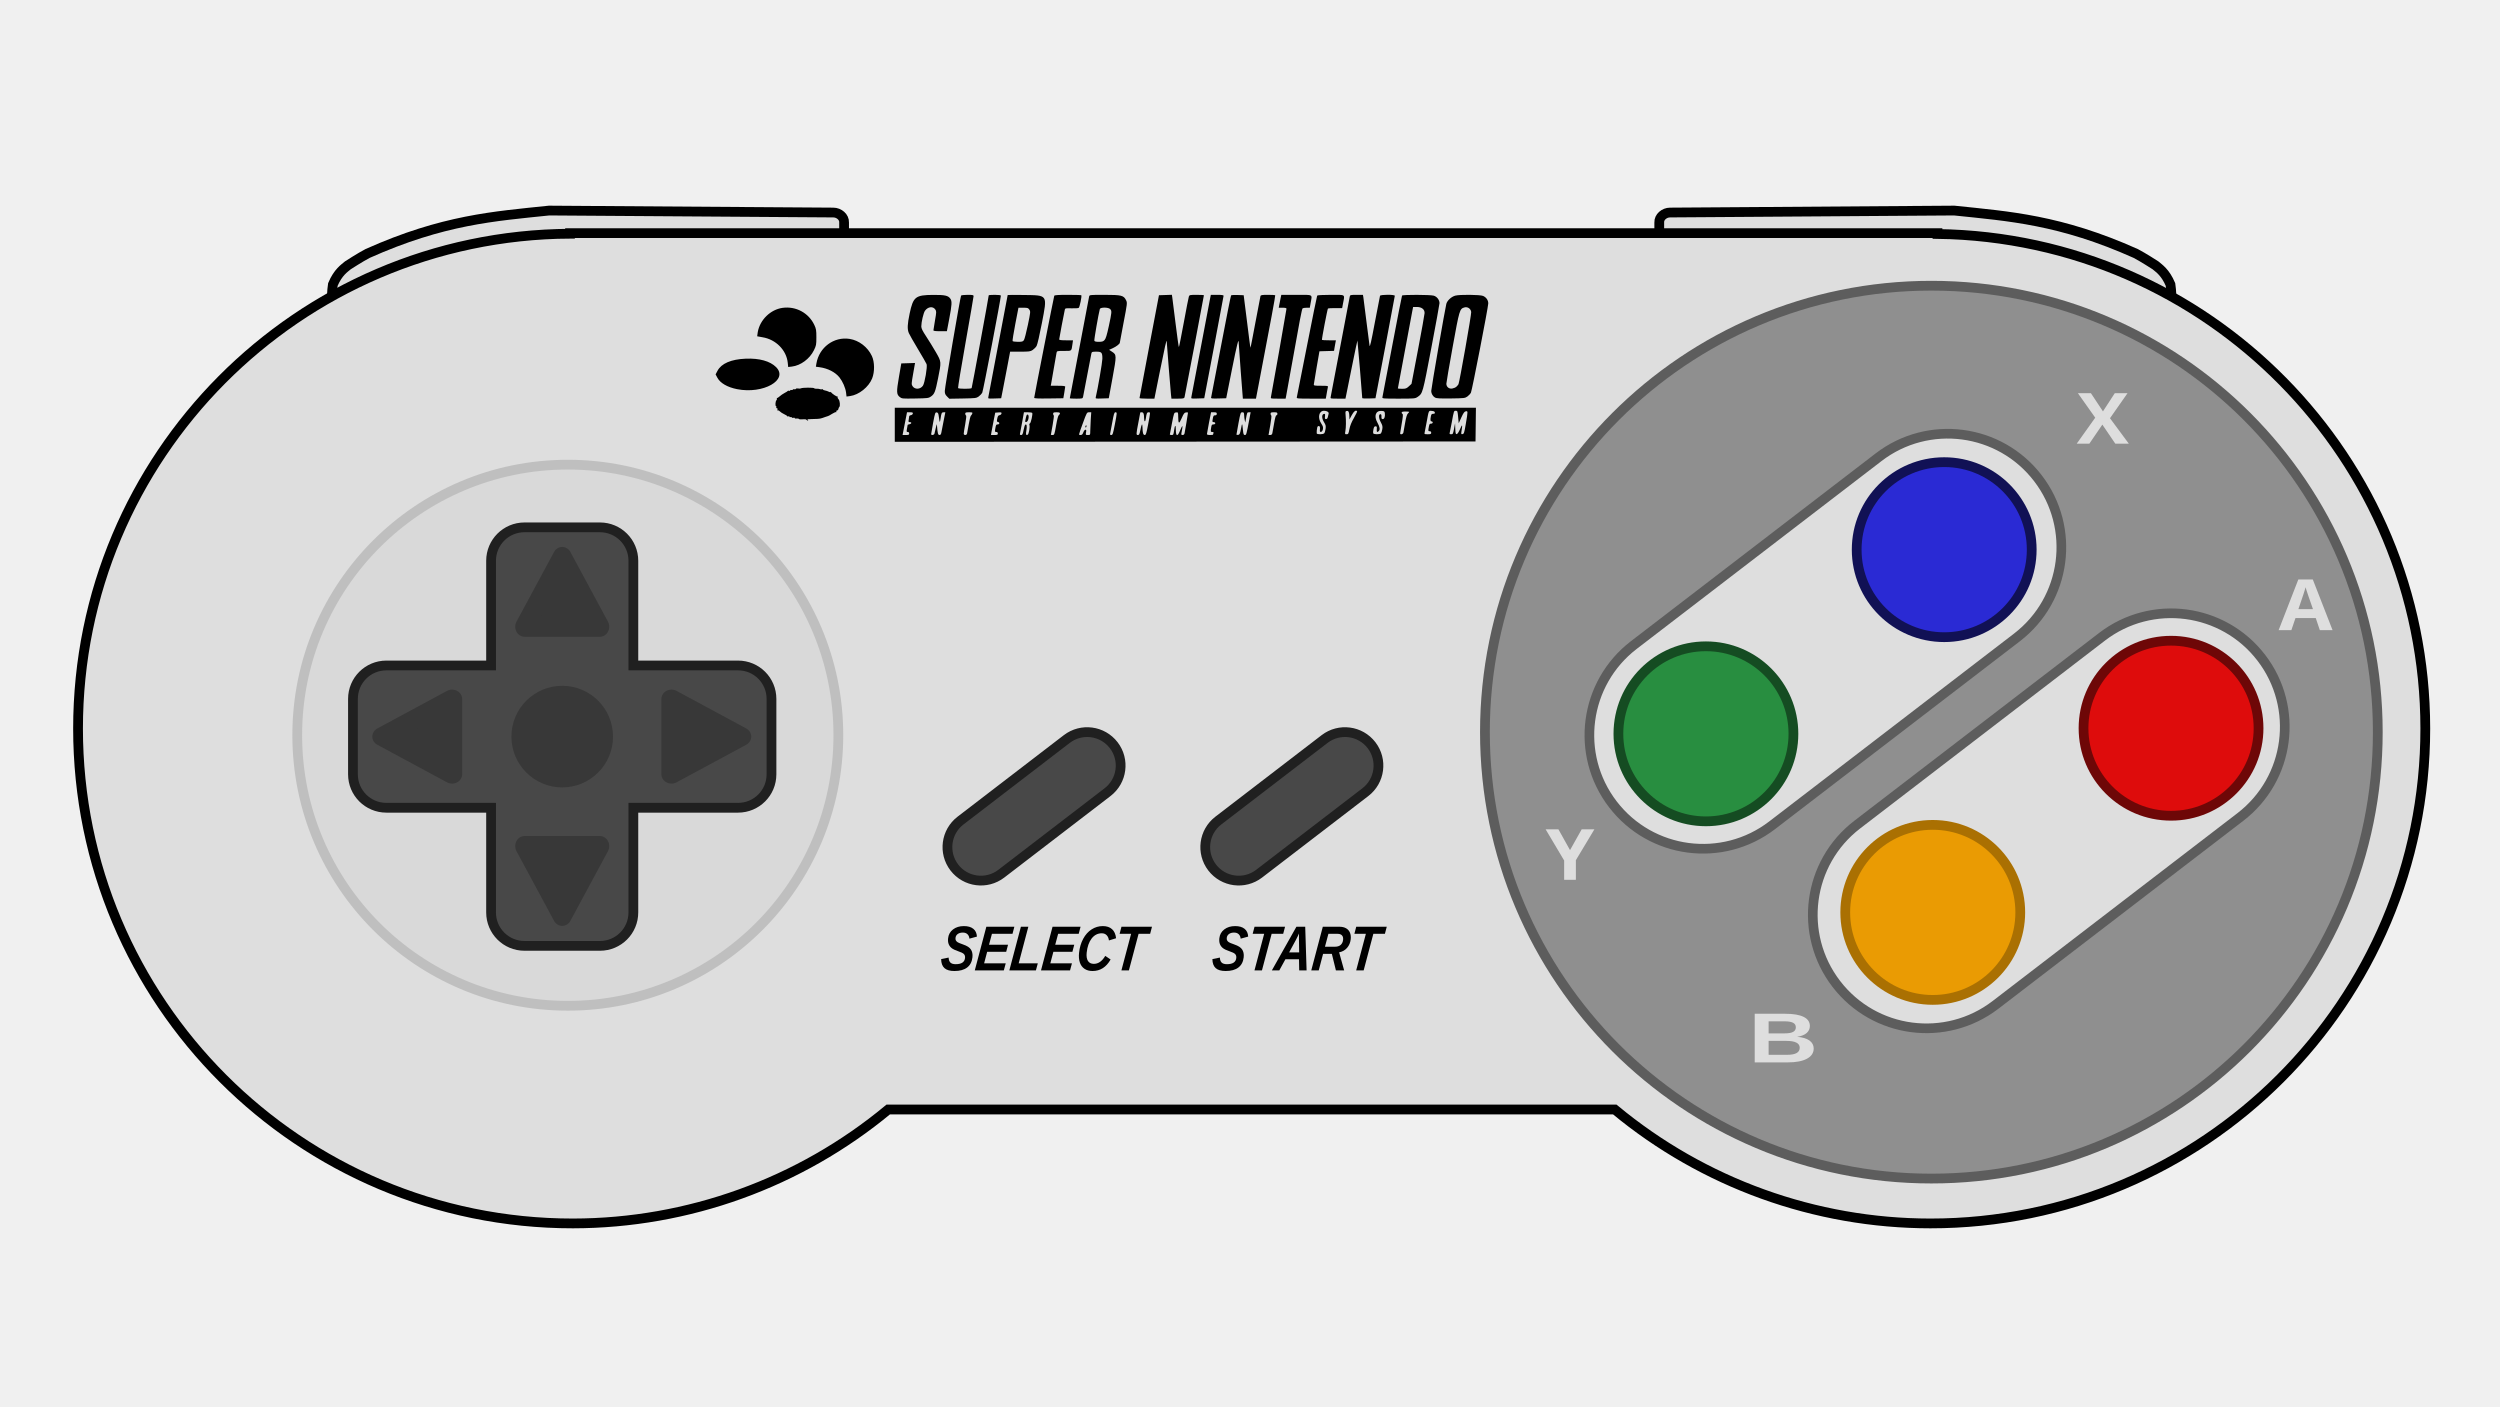
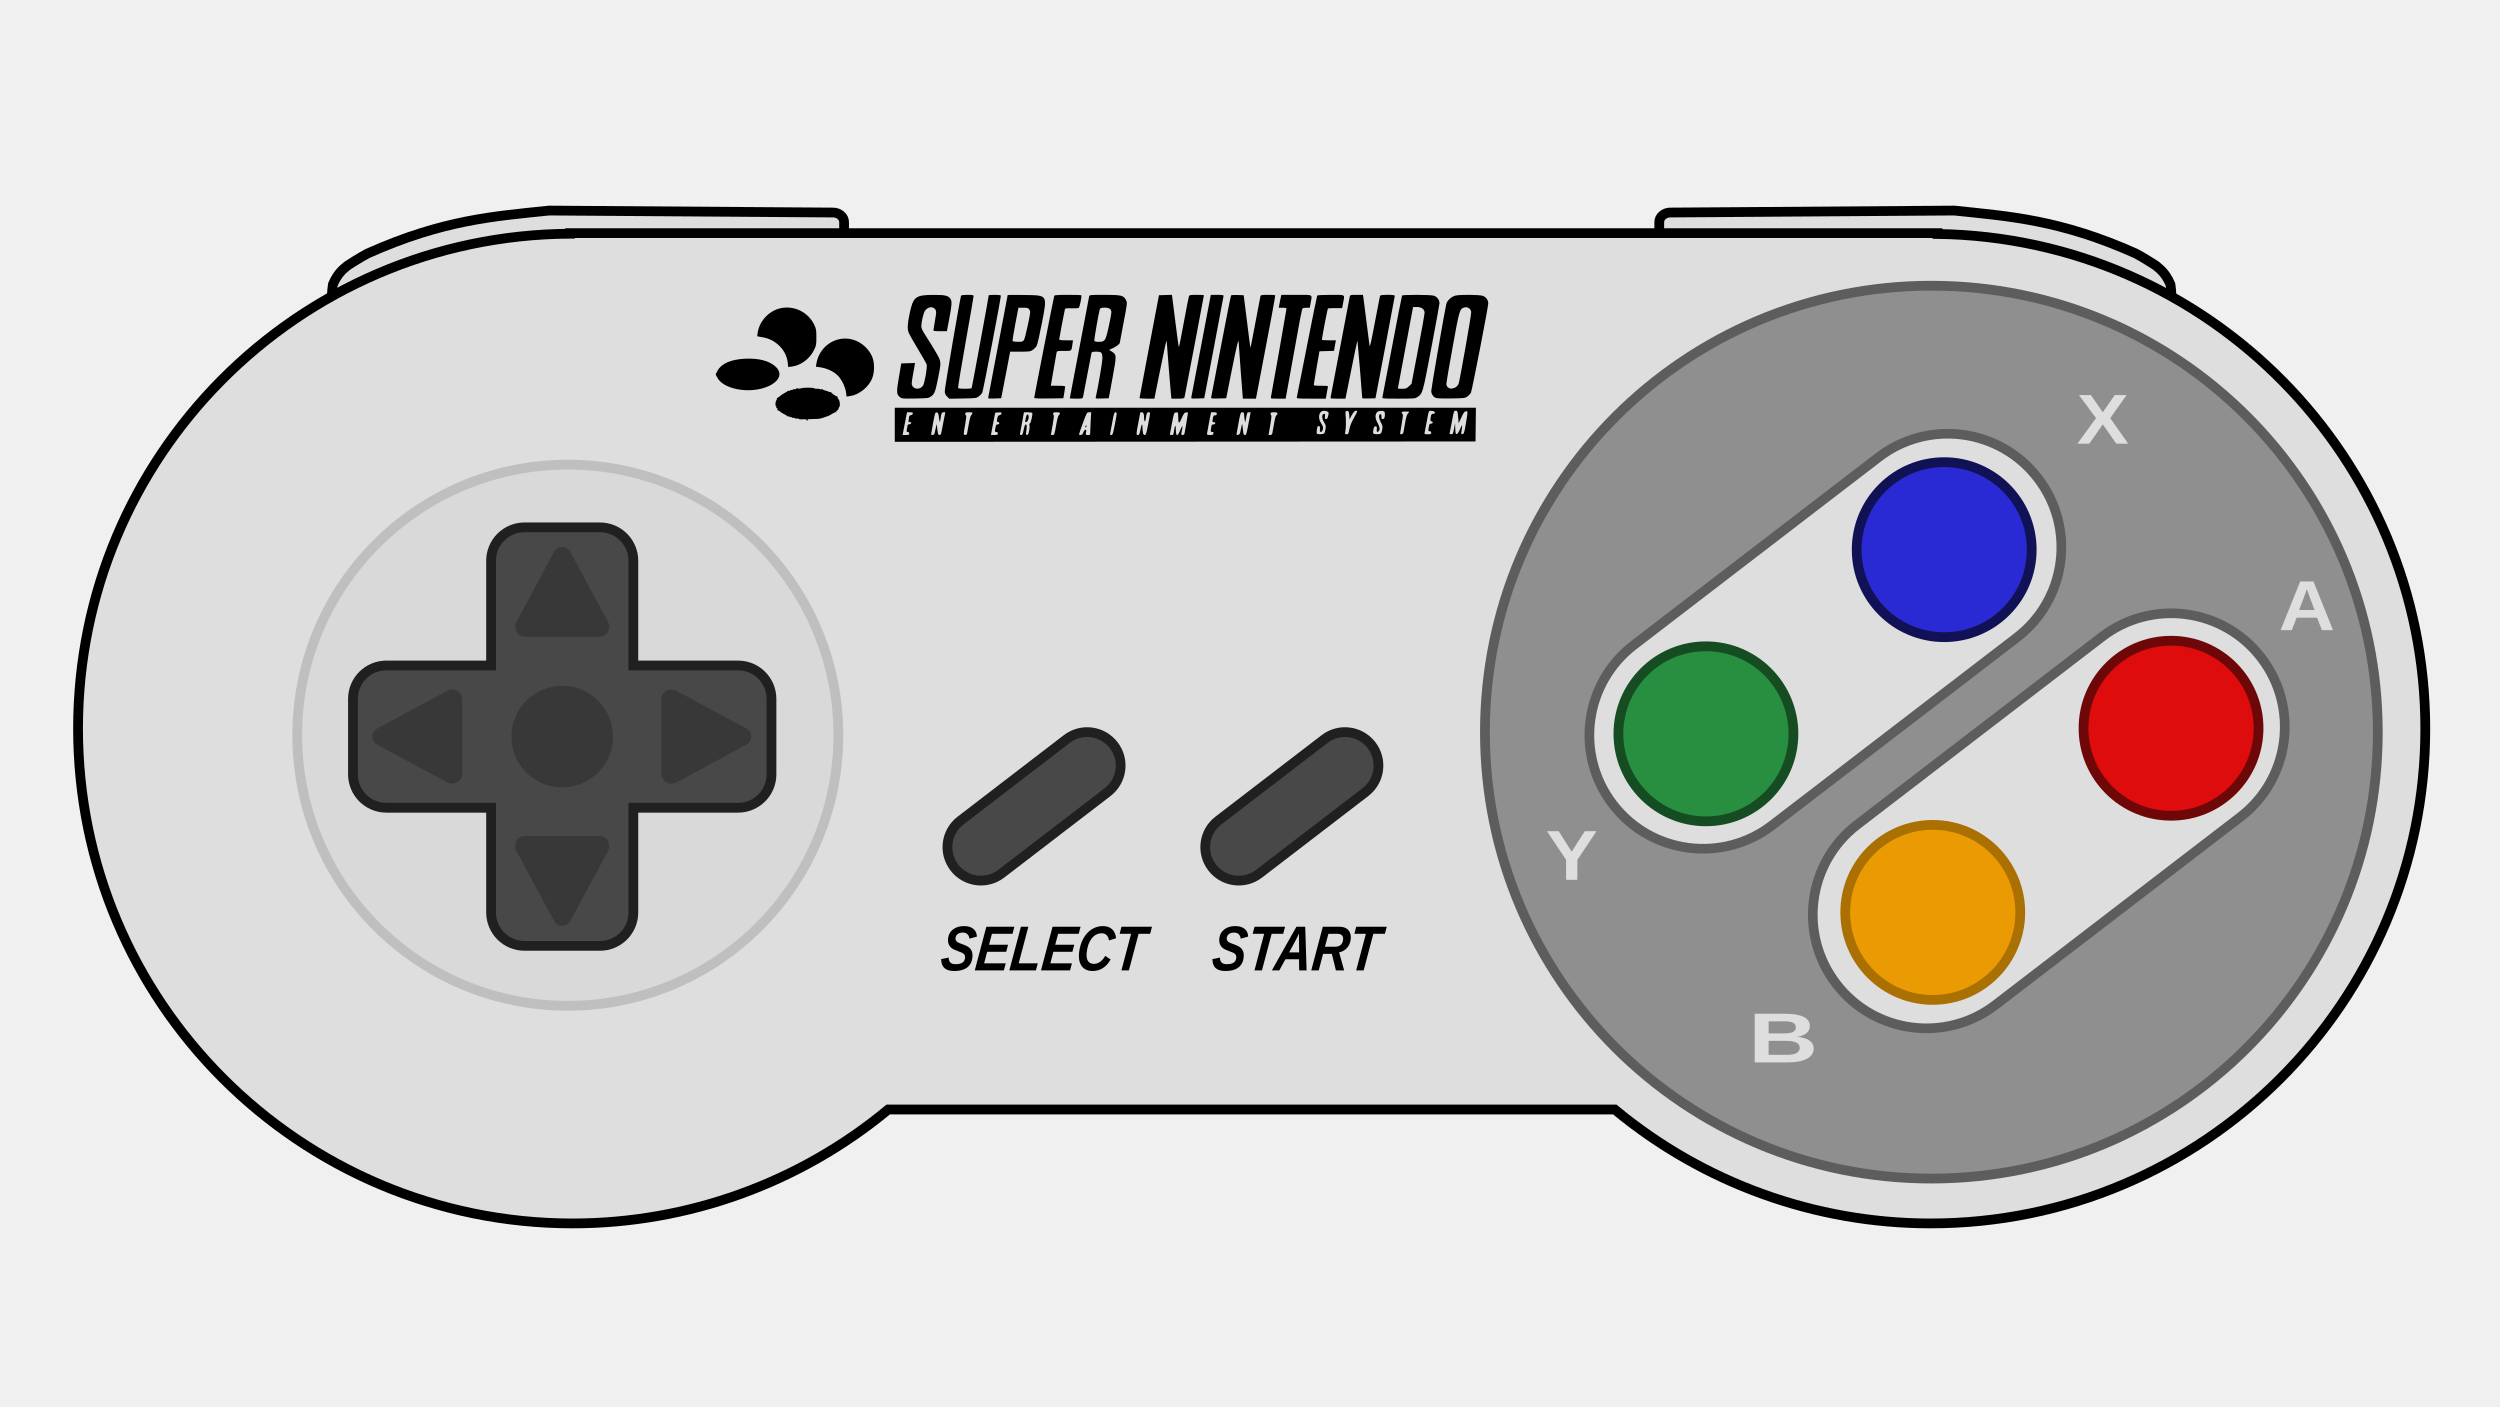
<svg xmlns="http://www.w3.org/2000/svg" xmlns:ns1="http://www.munia.io/namespaces/munia" width="1280" height="720" viewBox="0 0 1280 720" id="svg4136" version="1.1">
  <defs id="defs4138">
    <mask maskUnits="userSpaceOnUse" id="mask5506">
      <rect style="fill:#ffffff;fill-opacity:1;stroke:#ffffff;stroke-width:10;stroke-linecap:butt;stroke-linejoin:miter;stroke-miterlimit:4;stroke-dasharray:none;stroke-opacity:1" id="rect5508" width="71.216" height="67.987" x="326.804" y="343.147" />
    </mask>
  </defs>
  <ns1:info ns1:skin-name="SNES" ns1:device-name="NinHID SNES" />
  <g id="layer1" style="display:inline">
    <path id="L" ns1:button-id="6" ns1:button-state="released" style="fill:#dedede;fill-opacity:1;fill-rule:evenodd;stroke:#000000;stroke-width:5;stroke-linecap:butt;stroke-linejoin:miter;stroke-miterlimit:4;stroke-dasharray:none;stroke-opacity:1" d="m 432.174,134.071 0,-20.203 c 0.134,-2.679 -2.525,-5.051 -5.556,-5.051 -3.03,0 -145.462,-1.01 -145.462,-1.01 -28.125,2.946 -54.268,4.674 -92.934,21.971 -3.662,1.894 -10.102,6.061 -10.102,6.061 -1.768,1.515 -5.051,3.536 -7.702,9.849 -0.884,5.303 -0.884,23.739 -0.884,23.739 z" />
    <path id="L Pressed" ns1:button-id="6" ns1:button-state="pressed" ns1:z-index="-1" d="m 432.174,134.071 0,-20.203 c 0.134,-2.679 -2.525,-5.051 -5.556,-5.051 -3.03,0 -145.462,-1.01 -145.462,-1.01 -28.125,2.946 -54.268,4.674 -92.934,21.971 -3.662,1.894 -10.102,6.061 -10.102,6.061 -1.768,1.515 -5.051,3.536 -7.702,9.849 -0.884,5.303 -0.884,23.739 -0.884,23.739 z" style="display:none;fill:#f60202;fill-opacity:1;fill-rule:evenodd;stroke:#f60202;stroke-width:5;stroke-linecap:butt;stroke-linejoin:miter;stroke-miterlimit:4;stroke-dasharray:none;stroke-opacity:1" />
    <path id="R" ns1:button-id="7" ns1:button-state="released" style="fill:#dedede;fill-opacity:1;fill-rule:evenodd;stroke:#000000;stroke-width:5;stroke-linecap:butt;stroke-linejoin:miter;stroke-miterlimit:4;stroke-dasharray:none;stroke-opacity:1" d="m 849.538,134.071 0,-20.203 c -0.134,-2.679 2.525,-5.051 5.556,-5.051 3.03,0 145.462,-1.01 145.462,-1.01 28.125,2.946 54.268,4.674 92.934,21.971 3.662,1.894 10.102,6.061 10.102,6.061 1.768,1.515 5.051,3.536 7.702,9.849 0.884,5.303 0.884,23.739 0.884,23.739 z" />
    <path id="R Pressed" ns1:button-id="7" ns1:button-state="pressed" ns1:z-index="-1" d="m 849.538,134.071 0,-20.203 c -0.134,-2.679 2.525,-5.051 5.556,-5.051 3.03,0 145.462,-1.01 145.462,-1.01 28.125,2.946 54.268,4.674 92.934,21.971 3.662,1.894 10.102,6.061 10.102,6.061 1.768,1.515 5.051,3.536 7.702,9.849 0.884,5.303 0.884,23.739 0.884,23.739 z" style="display:none;fill:#f60202;fill-opacity:1;fill-rule:evenodd;stroke:#f60202;stroke-width:5;stroke-linecap:butt;stroke-linejoin:miter;stroke-miterlimit:4;stroke-dasharray:none;stroke-opacity:1" />
    <path style="fill:#dedede;fill-opacity:1;stroke:#000000;stroke-width:5;stroke-linecap:round;stroke-miterlimit:4;stroke-dasharray:none;stroke-opacity:1" d="m 291.868,119.369 0,0.285 A 253.398,253.398 0 0 0 39.958,373 253.398,253.398 0 0 0 293.356,626.398 253.398,253.398 0 0 0 454.78,568.059 l 371.977,0 A 253.398,253.398 0 0 0 988.356,626.398 253.398,253.398 0 0 0 1241.755,373 253.398,253.398 0 0 0 991.987,119.783 l 0,-0.414 -700.119,0 z" id="Controller" />
    <circle style="fill:#d9d9d9;fill-opacity:1;stroke:#bfbfbf;stroke-width:5;stroke-linecap:round;stroke-miterlimit:4;stroke-dasharray:none;stroke-opacity:1" id="D-Pad Indent" cx="290.714" cy="376.429" r="138.527" />
    <path style="fill:#000000" d="m 458.129,217.49 0,-8.729 148.772,0 148.772,0 -0.104,8.631 -0.104,8.631 -148.668,0.097 -148.668,0.097 0,-8.729 z m 7.37,4.461 c 0,-0.499 -0.259,-0.776 -0.724,-0.776 -0.643,0 -0.688,-0.184 -0.405,-1.649 0.175,-0.907 0.327,-1.767 0.336,-1.913 0.009,-0.145 0.396,-0.32 0.859,-0.388 1.144,-0.168 1.403,-1.094 0.305,-1.094 -0.753,0 -0.827,-0.147 -0.614,-1.212 0.133,-0.667 0.242,-1.44 0.242,-1.719 0,-0.279 0.391,-0.562 0.869,-0.63 0.478,-0.068 0.927,-0.429 0.998,-0.803 0.106,-0.555 -0.154,-0.679 -1.423,-0.679 l -1.553,0 -0.397,2.037 c -0.218,1.12 -0.731,3.739 -1.139,5.819 l -0.742,3.782 1.693,0 c 1.435,0 1.693,-0.118 1.693,-0.776 z m 12.942,0.097 c 0.106,-0.373 0.419,-1.726 0.695,-3.006 0.449,-2.085 0.513,-2.186 0.61,-0.97 0.306,3.831 0.532,4.655 1.276,4.655 0.544,0 0.801,-0.377 0.992,-1.455 0.142,-0.8 0.65,-3.418 1.129,-5.819 l 0.872,-4.364 -0.892,0 c -0.972,0 -1.147,0.364 -1.551,3.218 -0.145,1.023 -0.332,1.791 -0.417,1.707 -0.085,-0.085 -0.282,-1.184 -0.439,-2.442 -0.24,-1.93 -0.414,-2.307 -1.11,-2.406 -0.768,-0.11 -0.896,0.256 -1.842,5.251 -0.559,2.953 -1.017,5.58 -1.017,5.84 0,0.734 1.476,0.553 1.693,-0.208 z m 16.681,0 c 0.107,-0.373 0.495,-2.512 0.862,-4.752 0.368,-2.24 0.87,-4.248 1.117,-4.461 0.247,-0.213 0.563,-0.693 0.703,-1.067 0.221,-0.59 0.002,-0.679 -1.673,-0.679 -1.641,0 -1.927,0.111 -1.927,0.744 0,0.409 0.176,0.802 0.392,0.874 0.249,0.083 0.107,1.678 -0.388,4.374 -0.429,2.334 -0.78,4.559 -0.78,4.945 0,0.916 1.433,0.935 1.693,0.022 z m 15.763,-0.097 c 0,-0.523 -0.259,-0.776 -0.793,-0.776 -0.701,0 -0.765,-0.169 -0.552,-1.455 0.368,-2.216 0.483,-2.424 1.333,-2.424 0.972,0 1.052,-1.063 0.092,-1.234 -0.602,-0.107 -0.652,-0.343 -0.37,-1.748 0.251,-1.251 0.521,-1.652 1.176,-1.746 0.468,-0.067 0.911,-0.438 0.985,-0.824 0.115,-0.604 -0.1,-0.686 -1.533,-0.582 l -1.667,0.121 -0.852,4.267 c -0.469,2.347 -0.958,4.922 -1.086,5.722 l -0.234,1.455 1.75,0 c 1.492,0 1.75,-0.115 1.75,-0.776 z M 524.076,220.2 c 0.262,-1.389 0.651,-2.634 0.863,-2.765 0.721,-0.446 0.952,0.668 0.583,2.811 -0.391,2.269 -0.272,2.708 0.639,2.358 0.602,-0.231 1.277,-4.073 0.892,-5.076 -0.117,-0.306 0.003,-0.639 0.268,-0.741 0.511,-0.196 1.525,-4.809 1.18,-5.368 -0.112,-0.182 -1.115,-0.33 -2.227,-0.33 l -2.023,0 -0.92,5.123 c -0.506,2.818 -1.002,5.436 -1.102,5.819 -0.13,0.498 0.039,0.695 0.595,0.695 0.649,0 0.856,-0.416 1.254,-2.526 z m 0.959,-5.293 c 0.434,-2.153 0.627,-2.654 1.018,-2.654 1.135,0 0.583,3.592 -0.586,3.817 -0.593,0.114 -0.655,-0.053 -0.431,-1.163 z m 15.691,2.873 c 0.547,-3.131 1.066,-5.06 1.416,-5.256 0.304,-0.171 0.552,-0.563 0.552,-0.873 0,-0.408 -0.479,-0.563 -1.746,-0.563 -1.487,0 -1.746,0.115 -1.746,0.776 0,0.427 0.145,0.776 0.323,0.776 0.177,0 -0.082,2.226 -0.576,4.946 -0.494,2.72 -0.901,4.99 -0.904,5.043 -0.003,0.053 0.405,0.097 0.906,0.097 0.864,0 0.956,-0.259 1.775,-4.946 z m 13.941,3.588 c 0.27,-0.747 0.749,-1.358 1.065,-1.358 0.446,0 0.518,0.303 0.32,1.358 -0.247,1.315 -0.217,1.358 0.952,1.358 1.197,0 1.207,-0.017 1.209,-2.037 8.5e-4,-1.12 0.115,-3.739 0.252,-5.819 l 0.25,-3.782 -1.125,8e-5 c -1.093,1e-4 -1.181,0.153 -3.065,5.325 -2.446,6.716 -2.365,6.312 -1.27,6.312 0.7,0 1.038,-0.326 1.411,-1.358 z m 1.076,-3.103 c 0.123,-0.32 0.292,-0.582 0.376,-0.582 0.084,0 0.152,0.262 0.152,0.582 0,0.32 -0.169,0.582 -0.376,0.582 -0.207,0 -0.275,-0.262 -0.152,-0.582 z m 15.029,-0.793 c 1.205,-6.235 1.212,-6.383 0.327,-6.383 -0.578,0 -0.836,0.82 -1.609,5.123 -0.506,2.818 -1.002,5.436 -1.102,5.819 -0.13,0.497 0.039,0.695 0.594,0.695 0.687,0 0.891,-0.598 1.791,-5.254 z m 13.031,3.024 c 0.688,-3.539 1.115,-4.151 1.152,-1.649 0.042,2.843 0.358,3.879 1.181,3.879 0.568,0 0.851,-0.894 1.7,-5.387 1.216,-6.427 1.208,-6.251 0.285,-6.251 -0.866,0 -1.088,0.483 -1.439,3.131 -0.294,2.217 -0.914,1.895 -0.924,-0.481 -0.007,-1.928 -0.338,-2.65 -1.211,-2.65 -0.404,0 -0.734,0.051 -0.734,0.113 0,0.062 -0.435,2.375 -0.968,5.14 -1.173,6.093 -1.183,6.384 -0.224,6.384 0.602,0 0.833,-0.436 1.182,-2.23 z m 17.279,0.194 c 0.435,-3.24 0.938,-3.548 0.951,-0.582 0.015,3.255 0.808,3.567 1.971,0.776 1.584,-3.8 1.78,-3.632 0.906,0.776 -0.176,0.887 -0.077,1.067 0.588,1.067 0.512,0 0.87,-0.314 0.996,-0.873 0.242,-1.072 1.757,-10.163 1.757,-10.543 0,-0.15 -0.453,-0.218 -1.007,-0.151 -0.844,0.103 -1.204,0.581 -2.221,2.948 -1.366,3.18 -1.741,3.01 -1.787,-0.814 -0.027,-2.224 -0.042,-2.255 -1.087,-2.134 -1.04,0.12 -1.08,0.225 -2.11,5.554 -0.577,2.987 -1.06,5.562 -1.073,5.722 -0.013,0.16 0.397,0.291 0.91,0.291 0.833,0 0.963,-0.22 1.207,-2.037 z m 19.971,1.874 c 0,-0.089 0.106,-0.438 0.235,-0.776 0.169,-0.44 0.004,-0.614 -0.582,-0.614 -0.883,0 -0.934,-0.215 -0.568,-2.424 0.199,-1.204 0.399,-1.455 1.159,-1.455 0.558,0 0.919,-0.228 0.919,-0.582 0,-0.328 -0.347,-0.582 -0.793,-0.582 -0.705,0 -0.764,-0.162 -0.531,-1.455 0.339,-1.876 0.445,-2.037 1.347,-2.037 0.494,0 0.753,-0.266 0.753,-0.776 0,-0.639 -0.259,-0.776 -1.469,-0.776 l -1.469,0 -1.053,5.356 c -0.579,2.946 -1.053,5.564 -1.053,5.819 0,0.281 0.609,0.463 1.552,0.463 0.853,0 1.552,-0.073 1.552,-0.162 z m 14.314,-2.939 c 0.621,-3.235 0.651,-3.221 1.01,0.483 0.213,2.197 0.369,2.618 0.971,2.618 0.768,0 0.828,-0.208 2.27,-7.855 l 0.713,-3.782 -0.881,0 c -0.911,0 -0.913,0.004 -1.588,3.685 l -0.285,1.552 -0.265,-1.164 c -0.146,-0.64 -0.285,-1.818 -0.311,-2.618 -0.039,-1.249 -0.173,-1.455 -0.944,-1.455 -0.848,0 -0.956,0.309 -1.943,5.528 -0.575,3.04 -1.044,5.671 -1.042,5.846 0.002,0.175 0.393,0.262 0.869,0.194 0.747,-0.107 0.942,-0.523 1.423,-3.031 z m 16.067,2.228 c 0.115,-0.48 0.521,-2.749 0.903,-5.043 0.461,-2.767 0.862,-4.17 1.192,-4.17 0.273,0 0.496,-0.349 0.496,-0.776 0,-0.661 -0.259,-0.776 -1.746,-0.776 -1.462,0 -1.746,0.121 -1.746,0.744 0,0.409 0.161,0.802 0.357,0.873 0.201,0.073 -0.028,2.292 -0.523,5.075 l -0.88,4.946 0.869,0 c 0.581,0 0.938,-0.289 1.077,-0.873 z m 26.594,-0.039 c 0.239,-0.288 0.542,-1.308 0.674,-2.265 0.201,-1.464 0.074,-2.002 -0.798,-3.383 -1.216,-1.926 -1.251,-4.015 -0.072,-4.239 0.623,-0.118 0.703,0.061 0.563,1.258 -0.133,1.14 -0.037,1.395 0.528,1.395 0.437,0 0.778,-0.391 0.928,-1.067 0.131,-0.587 0.317,-1.362 0.414,-1.722 0.208,-0.772 -0.918,-1.478 -2.357,-1.478 -2.639,0 -3.417,3.533 -1.435,6.52 0.876,1.321 1.056,1.93 0.856,2.907 -0.154,0.751 -0.526,1.289 -0.949,1.37 -0.588,0.113 -0.676,-0.096 -0.568,-1.35 0.1,-1.156 -0.019,-1.513 -0.535,-1.612 -0.434,-0.084 -0.731,0.183 -0.859,0.771 -0.222,1.02 -0.33,2.22 -0.265,2.935 0.062,0.669 3.315,0.636 3.876,-0.039 z m 12.862,-2.065 c 0.333,-1.763 1.078,-3.61 2.337,-5.789 1.016,-1.76 1.747,-3.301 1.624,-3.424 -0.706,-0.706 -1.642,-0.021 -2.743,2.007 l -1.21,2.231 -0.016,-1.358 c -0.026,-2.29 -0.401,-3.158 -1.305,-3.027 -0.727,0.105 -0.792,0.318 -0.635,2.057 0.267,2.946 0.222,6.407 -0.107,8.243 -0.28,1.563 -0.247,1.649 0.635,1.649 0.84,0 0.978,-0.251 1.419,-2.589 z m 16.188,2.104 c 0.215,-0.267 0.513,-1.221 0.661,-2.12 0.223,-1.354 0.092,-1.96 -0.763,-3.532 -1.114,-2.046 -1.212,-4.143 -0.195,-4.143 0.41,0 0.565,0.373 0.525,1.261 -0.045,0.995 0.096,1.261 0.671,1.261 0.821,0 1.263,-1.227 1.065,-2.959 -0.113,-0.985 -0.299,-1.128 -1.62,-1.236 -3.079,-0.253 -4.112,2.599 -2.182,6.02 1.226,2.173 1.446,3.547 0.688,4.305 -0.821,0.821 -1.149,0.503 -1.02,-0.989 0.106,-1.227 0.006,-1.455 -0.632,-1.455 -0.57,0 -0.836,0.38 -1.076,1.535 -0.175,0.844 -0.232,1.761 -0.127,2.037 0.25,0.653 3.48,0.666 4.005,0.017 z m 11.461,-0.388 c 0.112,-0.48 0.51,-2.706 0.885,-4.946 0.459,-2.744 0.912,-4.3 1.39,-4.767 0.39,-0.382 0.709,-0.774 0.709,-0.873 0,-0.098 -0.873,-0.179 -1.94,-0.179 -1.415,0 -1.94,0.149 -1.94,0.55 0,0.302 0.201,0.617 0.447,0.699 0.324,0.108 0.218,1.429 -0.388,4.803 -0.459,2.56 -0.835,4.864 -0.835,5.12 0,0.858 1.459,0.503 1.672,-0.406 z m 14.233,0.097 c 0,-0.523 -0.259,-0.776 -0.793,-0.776 -0.701,0 -0.765,-0.169 -0.552,-1.455 0.368,-2.216 0.483,-2.424 1.333,-2.424 0.442,0 0.788,-0.256 0.788,-0.582 0,-0.32 -0.262,-0.582 -0.582,-0.582 -0.627,0 -0.723,-0.751 -0.339,-2.667 0.192,-0.962 0.439,-1.212 1.192,-1.212 0.695,0 0.915,-0.182 0.821,-0.679 -0.089,-0.471 -0.563,-0.715 -1.547,-0.797 -1.662,-0.139 -1.513,-0.461 -2.654,5.743 -0.451,2.454 -0.915,4.854 -1.031,5.334 -0.196,0.809 -0.081,0.873 1.577,0.873 1.529,0 1.788,-0.112 1.788,-0.776 z m 11.699,-2.037 0.52,-2.812 0.114,2.837 c 0.097,2.412 0.212,2.819 0.765,2.712 0.38,-0.073 1.094,-1.173 1.716,-2.643 1.093,-2.584 1.274,-2.365 0.738,0.895 -0.287,1.743 -0.255,1.854 0.498,1.746 0.714,-0.103 0.901,-0.685 1.663,-5.159 1.131,-6.644 1.131,-6.724 -0.015,-6.505 -0.714,0.137 -1.226,0.847 -2.266,3.147 l -1.343,2.97 -0.296,-3.2 c -0.276,-2.99 -0.354,-3.2 -1.183,-3.2 -1.012,0 -0.961,-0.149 -2.129,6.207 -0.451,2.454 -0.911,4.766 -1.021,5.14 -0.153,0.518 0.027,0.679 0.76,0.679 0.886,0 1.001,-0.218 1.481,-2.812 z M 412.91,214.923 c -0.162,-0.263 -0.935,-0.357 -1.969,-0.241 -0.936,0.105 -1.806,0.022 -1.934,-0.186 -0.128,-0.208 -0.649,-0.298 -1.158,-0.201 -0.508,0.097 -0.924,0.006 -0.924,-0.203 0,-0.209 -0.349,-0.288 -0.776,-0.176 -0.427,0.112 -0.776,0.026 -0.776,-0.19 0,-0.216 -0.262,-0.293 -0.582,-0.17 -0.32,0.123 -0.582,0.035 -0.582,-0.194 0,-0.229 -0.262,-0.317 -0.582,-0.194 -0.32,0.123 -0.582,0.081 -0.582,-0.094 0,-0.174 -0.693,-0.629 -1.54,-1.011 -0.847,-0.382 -1.831,-1.015 -2.185,-1.407 -0.355,-0.392 -0.801,-0.617 -0.991,-0.499 -0.19,0.118 -0.321,0.07 -0.29,-0.106 0.136,-0.782 -0.068,-1.316 -0.42,-1.098 -0.22,0.136 -0.285,-0.02 -0.152,-0.365 0.127,-0.331 0.08,-0.602 -0.105,-0.602 -0.519,0 -0.39,-2.457 0.16,-3.038 0.269,-0.284 0.372,-0.72 0.229,-0.97 -0.143,-0.249 -0.138,-0.346 0.009,-0.214 0.148,0.132 0.761,-0.219 1.362,-0.781 0.601,-0.561 1.773,-1.368 2.605,-1.792 0.832,-0.424 1.567,-0.892 1.634,-1.04 0.067,-0.148 0.373,-0.173 0.679,-0.055 0.306,0.118 0.557,0.026 0.557,-0.204 0,-0.23 0.244,-0.324 0.543,-0.209 0.298,0.115 0.653,0.029 0.788,-0.189 0.135,-0.219 0.484,-0.306 0.776,-0.194 0.292,0.112 0.646,0.017 0.787,-0.212 0.141,-0.229 0.673,-0.311 1.181,-0.184 0.508,0.128 1.152,0.09 1.431,-0.083 0.68,-0.422 6.523,-0.454 6.781,-0.037 0.112,0.181 0.666,0.293 1.232,0.249 0.566,-0.044 1.325,0.047 1.689,0.203 0.363,0.156 0.828,0.18 1.034,0.053 0.205,-0.127 0.432,-0.066 0.503,0.136 0.072,0.202 0.567,0.429 1.1,0.505 0.533,0.076 1.363,0.355 1.843,0.619 0.48,0.265 0.875,0.344 0.879,0.176 0.003,-0.168 0.134,-0.129 0.291,0.086 0.618,0.846 3.116,2.47 3.403,2.212 0.167,-0.151 0.182,-0.062 0.034,0.197 -0.149,0.259 0.042,0.783 0.423,1.164 0.715,0.715 0.983,3.583 0.376,4.029 -0.174,0.128 -0.365,0.564 -0.425,0.97 -0.059,0.405 -0.353,0.745 -0.653,0.755 -0.3,0.009 -0.487,0.272 -0.416,0.582 0.071,0.31 0.012,0.447 -0.131,0.304 -0.143,-0.143 -1.065,0.249 -2.048,0.873 -0.983,0.623 -1.916,1.133 -2.074,1.133 -0.158,0 -0.778,0.202 -1.379,0.448 -0.601,0.247 -1.267,0.482 -1.48,0.523 -0.213,0.041 -0.475,0.115 -0.582,0.165 -0.506,0.236 -2.76,0.418 -5.043,0.406 -1.824,-0.009 -2.361,0.096 -1.94,0.38 0.354,0.239 0.401,0.395 0.12,0.399 -0.254,0.003 -0.582,-0.189 -0.729,-0.427 z m 47.828,-11.594 c -1.754,-1.38 -1.811,-2.586 -0.484,-10.279 l 1.204,-6.982 3.521,-0.111 3.521,-0.111 -0.961,5.449 c -0.895,5.08 -0.918,5.514 -0.332,6.408 1.194,1.822 3.926,1.723 5.316,-0.193 0.935,-1.289 2.385,-9.771 1.892,-11.069 -0.196,-0.515 -2.185,-3.978 -4.421,-7.696 -2.236,-3.718 -4.337,-7.409 -4.668,-8.204 -0.853,-2.042 -0.753,-4.514 0.404,-9.977 1.827,-8.63 2.96,-9.526 12.097,-9.575 5.997,-0.032 7.624,0.331 8.762,1.955 0.898,1.282 0.796,3.091 -0.577,10.292 l -1.209,6.343 -3.446,0 c -2.497,0 -3.446,-0.133 -3.446,-0.485 0,-0.267 0.365,-2.542 0.811,-5.057 0.75,-4.228 0.764,-4.644 0.189,-5.522 -1.199,-1.83 -3.767,-1.545 -5.322,0.59 -0.765,1.051 -1.885,5.809 -1.885,8.009 0,1.027 0.613,2.291 2.48,5.114 1.364,2.063 3.586,5.671 4.937,8.018 2.915,5.063 2.897,4.844 1.142,13.554 -1.389,6.896 -1.785,7.905 -3.608,9.206 -1.192,0.85 -1.668,0.911 -8.07,1.024 -6.445,0.114 -6.858,0.077 -7.85,-0.703 z m 24.152,-0.333 c -0.931,-0.931 -1.158,-1.488 -1.155,-2.837 0.004,-1.765 7.927,-48.148 8.338,-48.813 0.131,-0.212 1.624,-0.385 3.318,-0.385 2.623,0 3.08,0.097 3.08,0.65 0,0.358 -1.838,11.015 -4.084,23.682 -2.246,12.668 -3.981,23.198 -3.856,23.4 0.291,0.47 6.658,0.485 6.948,0.017 0.184,-0.298 8.75,-46.806 8.75,-47.507 0,-0.133 1.396,-0.243 3.103,-0.243 2.05,0 3.103,0.149 3.103,0.439 0,1.518 -9.042,48.709 -9.504,49.602 -0.314,0.606 -1.14,1.509 -1.837,2.006 -1.193,0.851 -1.665,0.91 -8.157,1.025 l -6.891,0.122 -1.158,-1.158 z m 21.143,0.252 c 0.233,-0.971 9.895,-51.927 9.895,-52.184 0,-0.087 3.709,-0.102 8.243,-0.033 12.463,0.188 12.108,-0.363 9.275,14.405 -1.152,6.006 -2.31,11.003 -2.707,11.683 -0.382,0.653 -1.278,1.581 -1.991,2.062 -1.183,0.797 -1.747,0.874 -6.43,0.874 l -5.132,0 -1.452,7.661 c -0.799,4.214 -1.831,9.581 -2.295,11.928 l -0.842,4.267 -3.388,0.112 c -3.358,0.111 -3.386,0.104 -3.175,-0.776 z m 18.224,-29.134 c 0.324,-0.494 1.229,-3.972 2.012,-7.73 1.36,-6.529 1.394,-6.876 0.769,-7.83 -0.589,-0.899 -0.899,-0.998 -3.123,-0.998 l -2.469,0 -1.614,8.347 c -0.888,4.591 -1.508,8.519 -1.379,8.728 0.129,0.209 1.356,0.381 2.725,0.381 2.174,0 2.564,-0.114 3.078,-0.898 z m 5.248,29.551 c 0,-0.574 10.028,-51.557 10.271,-52.218 0.133,-0.362 1.879,-0.485 6.914,-0.485 3.705,0 6.827,0.091 6.937,0.201 0.362,0.362 -0.819,6.135 -1.325,6.471 -0.271,0.18 -1.941,0.28 -3.711,0.222 -2.944,-0.097 -3.234,-0.04 -3.401,0.67 -0.425,1.803 -2.883,14.782 -2.884,15.226 -3.8e-4,0.352 0.965,0.485 3.535,0.485 l 3.535,0 -0.266,1.843 c -0.557,3.859 -0.231,3.588 -4.318,3.588 -3.454,0 -3.645,0.044 -3.83,0.873 -0.107,0.48 -0.726,4.015 -1.376,7.855 -0.65,3.84 -1.278,7.462 -1.396,8.049 l -0.214,1.067 3.716,0 c 2.727,0 3.71,0.129 3.692,0.485 -0.013,0.267 -0.235,1.707 -0.493,3.2 l -0.47,2.715 -7.459,0.105 c -5.53,0.078 -7.459,-0.013 -7.459,-0.352 z m 18.232,0.248 c 0,-0.275 9.639,-51.026 9.891,-52.079 0.208,-0.869 0.246,-0.873 7.863,-0.872 8.717,8.5e-4 9.842,0.28 11.046,2.741 0.669,1.367 0.652,1.513 -1.259,11.443 -1.065,5.533 -1.937,10.183 -1.938,10.335 -0.004,0.581 -1.825,1.989 -3.615,2.795 l -1.867,0.841 1.471,0.954 c 2.405,1.559 2.41,1.81 0.279,13.423 l -1.912,10.418 -3.431,0.113 c -3.405,0.112 -3.43,0.106 -3.212,-0.776 0.97,-3.93 3.364,-17.842 3.364,-19.552 0,-3.224 -0.357,-3.642 -3.11,-3.642 -2.073,0 -2.327,0.088 -2.511,0.873 -0.112,0.48 -1.074,5.499 -2.138,11.153 -1.063,5.654 -2.026,10.672 -2.138,11.153 -0.192,0.82 -0.402,0.873 -3.494,0.873 -1.809,0 -3.29,-0.087 -3.29,-0.193 z m 17.785,-29.807 c 0.633,-0.674 1.198,-2.511 2.201,-7.168 1.542,-7.154 1.586,-7.701 0.707,-8.672 -0.909,-1.004 -5.034,-1.028 -5.317,-0.03 -0.66,2.32 -2.991,15.755 -2.814,16.216 0.151,0.393 0.838,0.561 2.293,0.561 1.676,0 2.243,-0.175 2.93,-0.907 z m 17.908,29.709 c 0.002,-0.16 2.244,-12.074 4.98,-26.475 l 4.975,-26.184 3.307,-0.111 3.307,-0.111 0.2,1.275 c 0.11,0.701 0.871,6.73 1.691,13.397 0.82,6.667 1.584,12.121 1.696,12.12 0.113,-8.5e-4 1.238,-5.631 2.501,-12.51 1.263,-6.88 2.437,-12.901 2.609,-13.381 0.294,-0.822 0.527,-0.873 4.007,-0.873 2.032,0 3.695,0.095 3.695,0.21 0,0.4 -9.728,51.578 -9.933,52.255 -0.174,0.576 -0.696,0.679 -3.448,0.679 l -3.243,0 -0.231,-2.037 c -0.202,-1.785 -2.095,-25.404 -2.188,-27.305 -0.061,-1.259 -0.978,2.793 -3.677,16.25 l -2.625,13.092 -3.814,0 c -2.098,0 -3.812,-0.131 -3.809,-0.291 z m 26.554,-0.567 c 0.112,-0.488 2.215,-11.536 4.674,-24.551 2.459,-13.014 4.655,-24.579 4.879,-25.699 l 0.407,-2.037 3.27,0 c 2.362,0 3.267,0.135 3.26,0.485 -0.005,0.267 -2.237,12.18 -4.959,26.475 l -4.949,25.99 -3.392,0.112 c -3.36,0.111 -3.39,0.104 -3.19,-0.776 z m 10.089,0.386 c 0.094,-0.274 2.368,-12.106 5.054,-26.293 2.686,-14.187 5.023,-25.934 5.193,-26.105 0.17,-0.17 1.69,-0.258 3.376,-0.195 l 3.067,0.114 1.229,9.698 c 0.676,5.334 1.438,11.408 1.695,13.499 0.256,2.09 0.519,3.748 0.584,3.683 0.065,-0.065 1.19,-5.877 2.5,-12.917 1.31,-7.039 2.47,-13.104 2.578,-13.478 0.169,-0.584 0.701,-0.679 3.79,-0.679 1.977,0 3.677,0.083 3.779,0.184 0.158,0.158 -2.326,13.558 -8.436,45.492 l -1.429,7.467 -3.354,0 -3.354,0 -1.065,-13.674 c -0.586,-7.521 -1.059,-14.154 -1.051,-14.741 0.041,-3.151 -0.869,0.379 -3.498,13.577 l -2.917,14.644 -3.955,0.11 c -3.087,0.086 -3.917,8.5e-4 -3.785,-0.388 z m 30.649,-0.401 c 0.384,-1.655 7.958,-44.623 7.958,-45.15 0,-0.376 -0.57,-0.527 -1.983,-0.527 l -1.983,0 0.267,-1.455 c 0.147,-0.8 0.443,-2.284 0.657,-3.297 l 0.39,-1.843 7.726,0 c 8.866,0 8.095,-0.437 7.298,4.138 l -0.428,2.456 -1.609,0.006 c -0.885,0.003 -1.805,0.134 -2.046,0.291 -0.415,0.271 -1.33,5.043 -6.188,32.288 -1.16,6.507 -2.209,12.311 -2.331,12.898 l -0.222,1.067 -3.856,0 c -3.8,0 -3.853,-0.013 -3.653,-0.873 z m 13.242,0.194 c 0.092,-0.373 2.424,-12.159 5.182,-26.191 2.758,-14.032 5.12,-25.684 5.249,-25.893 0.14,-0.226 2.99,-0.381 7.001,-0.381 7.778,0 7.139,-0.436 6.256,4.267 l -0.473,2.521 -3.548,0 c -1.952,0 -3.623,0.087 -3.715,0.194 -0.309,0.36 -3.276,15.891 -3.074,16.092 0.11,0.11 1.764,0.2 3.675,0.2 l 3.475,0 -0.253,1.261 c -0.139,0.693 -0.357,1.909 -0.484,2.702 l -0.231,1.441 -3.735,0.11 -3.735,0.11 -1.423,8.146 c -0.783,4.48 -1.437,8.452 -1.455,8.825 -0.028,0.601 0.391,0.679 3.679,0.679 3.347,0 3.693,0.067 3.525,0.679 -0.102,0.373 -0.295,1.377 -0.427,2.23 -0.133,0.853 -0.336,2.032 -0.453,2.618 l -0.212,1.067 -7.497,0 c -6.946,0 -7.485,-0.05 -7.329,-0.679 z m 17.341,-0.194 c 0.115,-0.48 2.316,-12.045 4.891,-25.699 2.575,-13.655 4.772,-25.219 4.882,-25.699 0.189,-0.82 0.399,-0.873 3.474,-0.873 l 3.272,0 0.215,1.261 c 0.118,0.693 0.823,6.236 1.566,12.316 0.743,6.081 1.463,11.667 1.599,12.413 0.19,1.039 0.827,-1.738 2.71,-11.821 1.354,-7.248 2.548,-13.401 2.652,-13.674 0.268,-0.698 7.589,-0.708 7.576,-0.011 -0.004,0.267 -2.235,12.181 -4.956,26.475 l -4.947,25.99 -3.385,0.112 c -1.862,0.062 -3.385,-0.026 -3.386,-0.194 -0.004,-1.071 -2.372,-29.38 -2.465,-29.474 -0.064,-0.064 -1.296,5.775 -2.738,12.974 -1.442,7.199 -2.796,13.919 -3.008,14.932 l -0.386,1.843 -3.889,0 c -3.837,0 -3.886,-0.012 -3.679,-0.873 z m 26.483,0.194 c 0.087,-0.373 2.334,-12.163 4.993,-26.199 2.659,-14.036 4.939,-25.688 5.065,-25.893 0.316,-0.511 14.347,-0.475 16.206,0.041 1.636,0.454 2.991,2.21 2.973,3.853 -0.006,0.533 -1.897,10.883 -4.202,23 -4.463,23.461 -4.393,23.209 -7.03,25.005 -1.233,0.839 -1.608,0.873 -9.723,0.873 -7.84,0 -8.429,-0.048 -8.282,-0.679 z m 13.548,-5.625 1.354,-1.261 3.324,-17.456 c 1.828,-9.601 3.346,-18.046 3.374,-18.767 0.073,-1.92 -1.482,-3.151 -3.98,-3.151 l -1.89,0 -0.409,2.037 c -0.569,2.832 -7.404,39.46 -7.404,39.68 0,0.098 0.963,0.178 2.139,0.178 1.877,0 2.305,-0.154 3.493,-1.261 z m 13.418,5.775 c -1.129,-0.641 -1.95,-2.043 -1.969,-3.359 -0.017,-1.19 7.169,-42.665 7.738,-44.663 0.491,-1.723 2.568,-3.631 4.554,-4.183 2.261,-0.628 12.656,-0.527 14.249,0.138 1.616,0.675 2.705,2.256 2.662,3.865 -0.056,2.118 -8.307,44.575 -8.876,45.675 -0.3,0.58 -1.115,1.461 -1.812,1.958 -1.203,0.858 -1.629,0.908 -8.443,0.999 -5.473,0.073 -7.396,-0.029 -8.103,-0.431 z m 10.903,-5.56 c 0.42,-0.38 0.908,-0.961 1.084,-1.29 0.526,-0.982 6.642,-35.678 6.514,-36.951 -0.172,-1.708 -1.822,-2.842 -3.454,-2.375 -2.455,0.704 -2.574,1.102 -6.039,20.226 -1.769,9.763 -3.22,18.231 -3.224,18.818 -0.012,1.639 1.331,2.754 2.993,2.485 0.749,-0.122 1.706,-0.532 2.126,-0.912 z m -312.474,3 c -0.28,-2.367 -1.719,-5.687 -3.366,-7.767 -2.134,-2.694 -5.997,-4.676 -10.217,-5.242 l -1.872,-0.251 0.27,-1.62 c 1.375,-8.267 8.959,-13.895 17.006,-12.622 4.822,0.763 9.274,4.187 11.403,8.77 1.412,3.04 1.474,8.088 0.141,11.443 -1.766,4.443 -6.784,8.452 -11.343,9.064 l -1.783,0.239 -0.239,-2.014 z m -55.812,-1.768 c -4.949,-0.985 -8.628,-3.119 -10.069,-5.839 l -0.914,-1.725 0.97,-1.839 c 1.974,-3.742 6.96,-5.888 14.415,-6.202 6.977,-0.294 12.492,1.233 15.572,4.313 6.533,6.533 -6.596,13.956 -19.974,11.292 z m 25.956,-13.524 c -0.667,-6.463 -6.116,-11.959 -12.936,-13.049 -1.455,-0.232 -2.678,-0.457 -2.719,-0.498 -0.041,-0.042 0.1,-1.036 0.312,-2.209 1.13,-6.253 6.546,-11.508 12.732,-12.354 6.797,-0.93 13.333,2.606 16.226,8.778 0.921,1.965 1.04,2.683 1.04,6.299 0,3.828 -0.079,4.241 -1.273,6.666 -2.156,4.379 -6.767,7.792 -11.246,8.322 l -1.91,0.226 -0.225,-2.182 z" id="Logo" />
    <circle style="fill:#8f8f8f;fill-opacity:1;stroke:#5d5d5d;stroke-width:5;stroke-linecap:round;stroke-miterlimit:4;stroke-dasharray:none;stroke-opacity:1" id="Button Background" cx="988.857" cy="374.857" r="228.571" />
    <rect style="fill:#dedede;fill-opacity:1;stroke:#5d5d5d;stroke-width:4.944;stroke-linecap:round;stroke-miterlimit:4;stroke-dasharray:none;stroke-opacity:1" id="AB Indent" width="274.293" height="116.322" x="439.229" y="913.828" ry="58.161" transform="matrix(0.7933533,-0.6087614,0.6087614,0.7933533,0,0)" />
    <rect style="fill:#dedede;fill-opacity:1;stroke:#5d5d5d;stroke-width:4.944;stroke-linecap:round;stroke-miterlimit:4;stroke-dasharray:none;stroke-opacity:1" id="XY Indent" width="274.293" height="116.322" x="404.449" y="771.254" ry="58.161" transform="matrix(0.7933533,-0.6087614,0.6087614,0.7933533,0,0)" />
    <text xml:space="preserve" style="font-style:normal;font-variant:normal;font-weight:bold;font-stretch:normal;font-size:38.042px;line-height:125%;font-family:sans-serif;-inkscape-font-specification:'sans-serif Bold';letter-spacing:0px;word-spacing:0px;fill:#dedede;fill-opacity:1;stroke:none;stroke-width:1px;stroke-linecap:butt;stroke-linejoin:miter;stroke-opacity:1" x="1011.219" y="238.859" id="X Text" transform="scale(1.051479,0.9510414)">
-       <tspan id="tspan4245" x="1011.219" y="238.859">X</tspan>
+       <tspan id="tspan4245" x="1011.219" y="238.859" style="-inkscape-font-specification:'Arial Bold';font-family:Arial;font-weight:bold;font-style:normal;font-stretch:normal;font-variant:normal">X</tspan>
    </text>
    <text xml:space="preserve" style="font-style:normal;font-variant:normal;font-weight:bold;font-stretch:normal;font-size:38.042px;line-height:125%;font-family:sans-serif;-inkscape-font-specification:'sans-serif Bold';letter-spacing:0px;word-spacing:0px;fill:#dedede;fill-opacity:1;stroke:none;stroke-width:1px;stroke-linecap:butt;stroke-linejoin:miter;stroke-opacity:1" x="1109.548" y="339.225" id="A Text" transform="scale(1.051479,0.9510414)">
-       <tspan id="tspan4245-0" x="1109.548" y="339.225">A</tspan>
+       <tspan id="tspan4245-0" x="1109.548" y="339.225" style="-inkscape-font-specification:'Arial Bold';font-family:Arial;font-weight:bold;font-style:normal;font-stretch:normal;font-variant:normal">A</tspan>
    </text>
    <text xml:space="preserve" style="font-style:normal;font-variant:normal;font-weight:bold;font-stretch:normal;font-size:38.042px;line-height:125%;font-family:sans-serif;-inkscape-font-specification:'sans-serif Bold';letter-spacing:0px;word-spacing:0px;fill:#dedede;fill-opacity:1;stroke:none;stroke-width:1px;stroke-linecap:butt;stroke-linejoin:miter;stroke-opacity:1" x="752.62" y="473.654" id="Y Text" transform="scale(1.051479,0.9510414)">
-       <tspan id="tspan4245-7" x="752.62" y="473.654" style="font-style:normal;font-variant:normal;font-weight:bold;font-stretch:normal;font-family:sans-serif;-inkscape-font-specification:'sans-serif Bold'">Y</tspan>
+       <tspan id="tspan4245-7" x="752.62" y="473.654" style="font-style:normal;font-variant:normal;font-weight:bold;font-stretch:normal;font-family:Arial;-inkscape-font-specification:'Arial Bold'">Y</tspan>
    </text>
    <text xml:space="preserve" style="font-style:normal;font-variant:normal;font-weight:bold;font-stretch:normal;font-size:42.332px;line-height:125%;font-family:sans-serif;-inkscape-font-specification:'sans-serif Bold';letter-spacing:0px;word-spacing:0px;fill:#dedede;fill-opacity:1;stroke:none;stroke-width:1px;stroke-linecap:butt;stroke-linejoin:miter;stroke-opacity:1" x="765.009" y="636.438" id="B Text" transform="scale(1.170051,0.8546636)">
      <tspan id="tspan4245-9" x="765.009" y="636.438" style="font-style:normal;font-variant:normal;font-weight:bold;font-stretch:normal;font-family:Arial;-inkscape-font-specification:'Arial Bold'">B</tspan>
    </text>
    <text xml:space="preserve" style="font-style:normal;font-weight:normal;font-size:29.363px;line-height:125%;font-family:sans-serif;letter-spacing:0px;word-spacing:0px;opacity:1;fill:#000000;fill-opacity:1;stroke:none;stroke-width:1px;stroke-linecap:butt;stroke-linejoin:miter;stroke-opacity:1" x="590.643" y="448.904" id="Select Text" transform="matrix(0.9035027,0,-0.1174403,1.106804,0,0)">
      <tspan x="590.643" y="448.904" id="tspan4291">
        <tspan x="590.643" y="448.904" style="font-style:italic;font-variant:normal;font-weight:bold;font-stretch:condensed;font-family:Arial;-inkscape-font-specification:'Arial Bold Italic Condensed'" id="tspan4293">SELECT</tspan>
      </tspan>
    </text>
    <text xml:space="preserve" style="font-style:normal;font-weight:normal;font-size:29.363px;line-height:125%;font-family:sans-serif;letter-spacing:0px;word-spacing:0px;opacity:1;fill:#000000;fill-opacity:1;stroke:none;stroke-width:1px;stroke-linecap:butt;stroke-linejoin:miter;stroke-opacity:1" x="744.354" y="448.904" id="Start Text" transform="matrix(0.9035027,0,-0.1174403,1.106804,0,0)">
      <tspan x="744.354" y="448.904" id="tspan4291-6">
        <tspan x="744.354" y="448.904" style="font-style:italic;font-variant:normal;font-weight:bold;font-stretch:condensed;font-family:Arial;-inkscape-font-specification:'Arial Bold Italic Condensed'" id="tspan4293-5">START</tspan>
      </tspan>
    </text>
  </g>
  <g id="layer2" style="display:inline">
    <circle id="Y" ns1:button-id="1" ns1:button-state="released" style="fill:#288e40;fill-opacity:1;stroke:#154c22;stroke-width:5;stroke-linecap:round;stroke-miterlimit:4;stroke-dasharray:none;stroke-opacity:1" cx="873.429" cy="375.714" r="44.805" />
    <circle id="Y Pressed" ns1:button-id="1" ns1:button-state="pressed" r="44.805" cy="375.714" cx="873.429" style="display:none;fill:#a0e3af;fill-opacity:1;stroke:#a0e3af;stroke-width:5;stroke-linecap:round;stroke-miterlimit:4;stroke-dasharray:none;stroke-opacity:1" />
    <circle id="X" ns1:button-id="5" ns1:button-state="released" style="fill:#2a2ad4;fill-opacity:1;stroke:#111155;stroke-width:5;stroke-linecap:round;stroke-miterlimit:4;stroke-dasharray:none;stroke-opacity:1" cx="995.429" cy="281.429" r="44.805" />
    <circle id="X Pressed" ns1:button-id="5" ns1:button-state="pressed" r="44.805" cy="281.429" cx="995.429" style="display:none;fill:#7676f1;fill-opacity:1;stroke:#7676f1;stroke-width:5;stroke-linecap:round;stroke-linejoin:miter;stroke-miterlimit:4;stroke-dasharray:none;stroke-opacity:1" />
    <circle id="B" ns1:button-id="0" ns1:button-state="released" style="fill:#ea9b03;fill-opacity:1;stroke:#aa7002;stroke-width:5;stroke-linecap:round;stroke-miterlimit:4;stroke-dasharray:none;stroke-opacity:1" cx="989.571" cy="467.143" r="44.805" />
    <circle id="B Pressed" ns1:button-id="0" ns1:button-state="pressed" r="44.805" cy="467.143" cx="989.571" style="display:none;fill:#ffdfa1;fill-opacity:1;stroke:#ffdfa1;stroke-width:5;stroke-linecap:round;stroke-miterlimit:4;stroke-dasharray:none;stroke-opacity:1" />
    <circle id="A" ns1:button-id="4" ns1:button-state="released" style="fill:#de0c0c;fill-opacity:1;stroke:#6e0707;stroke-width:5;stroke-linecap:round;stroke-miterlimit:4;stroke-dasharray:none;stroke-opacity:1" cx="1111.571" cy="372.857" r="44.805" />
    <circle id="A Pressed" ns1:button-id="4" ns1:button-state="pressed" r="44.805" cy="372.857" cx="1111.571" style="display:none;fill:#ffaaaa;fill-opacity:1;stroke:#ffaaaa;stroke-width:5;stroke-linecap:round;stroke-miterlimit:4;stroke-dasharray:none;stroke-opacity:1" />
    <rect id="Start" ns1:button-id="3" ns1:button-state="released" style="fill:#484848;fill-opacity:1;stroke:#202020;stroke-width:5;stroke-linecap:round;stroke-miterlimit:4;stroke-dasharray:none;stroke-opacity:1" width="102.857" height="34.286" x="221.986" y="713.051" ry="17.143" transform="matrix(0.7933533,-0.6087614,0.6087614,0.7933533,0,0)" />
    <rect id="Start Pressed" ns1:button-id="3" ns1:button-state="pressed" transform="matrix(0.7933533,-0.6087614,0.6087614,0.7933533,0,0)" ry="17.143" y="713.051" x="221.986" height="34.286" width="102.857" style="display:none;fill:#ffffff;fill-opacity:1;stroke:#ffffff;stroke-width:5;stroke-linecap:round;stroke-miterlimit:4;stroke-dasharray:none;stroke-opacity:1" />
    <rect id="Select" ns1:button-id="2" ns1:button-state="released" style="fill:#484848;fill-opacity:1;stroke:#202020;stroke-width:5;stroke-linecap:round;stroke-miterlimit:4;stroke-dasharray:none;stroke-opacity:1" width="102.857" height="34.286" x="117.264" y="632.694" ry="17.143" transform="matrix(0.7933533,-0.6087614,0.6087614,0.7933533,0,0)" />
    <rect id="Select Pressed" ns1:button-id="2" ns1:button-state="pressed" ry="17.143" y="632.694" x="117.264" height="34.286" width="102.857" style="display:none;fill:#ffffff;fill-opacity:1;stroke:#ffffff;stroke-width:5;stroke-linecap:round;stroke-miterlimit:4;stroke-dasharray:none;stroke-opacity:1" transform="matrix(0.7933533,-0.6087614,0.6087614,0.7933533,0,0)" />
    <g id="D-Pad" clip-path="none">
      <path id="Base" d="m 268.572,270 c -9.497,0 -17.145,7.645 -17.145,17.143 l 0,53.572 -53.57,0 c -9.497,0 -17.143,7.645 -17.143,17.143 l 0,38.572 c 0,9.497 7.645,17.143 17.143,17.143 l 53.57,0 0,53.57 c 0,9.497 7.647,17.143 17.145,17.143 l 38.57,0 c 9.497,0 17.143,-7.645 17.143,-17.143 l 0,-53.57 53.572,0 c 9.497,0 17.143,-7.645 17.143,-17.143 l 0,-38.572 c 0,-9.497 -7.645,-17.143 -17.143,-17.143 l -53.572,0 0,-53.572 C 324.285,277.645 316.64,270 307.143,270 l -38.57,0 z" style="fill:#484848;fill-opacity:1;stroke:#202020;stroke-width:5;stroke-linecap:round;stroke-miterlimit:4;stroke-dasharray:none;stroke-opacity:1" />
      <circle id="Center" r="26.011" cy="377.143" cx="287.857" style="fill:#383838;fill-opacity:1;stroke:none;stroke-width:5;stroke-linecap:round;stroke-miterlimit:4;stroke-dasharray:none;stroke-opacity:1" />
      <path id="Left" ns1:button-id="10" ns1:button-state="released" transform="matrix(0.825824,0,0,0.7712944,11.43505,85.54445)" d="m 223.239,378.063 43.191,-24.936 10e-6,49.872 z" style="fill:#383838;fill-opacity:1;stroke:#383838;stroke-width:12.53;stroke-linecap:round;stroke-linejoin:round;stroke-miterlimit:4;stroke-dasharray:none;stroke-opacity:1" />
      <g id="Left Pressed" ns1:button-id="10" ns1:button-state="pressed" transform="matrix(-1,0,0,-1,575.7148,754.2852)" style="display:none">
        <path id="path5524" d="m 324.285,413.572 53.572,0 c 9.497,0 17.143,-7.645 17.143,-17.143 l 0,-38.572 c 0,-9.497 -7.645,-17.143 -17.143,-17.143 l -53.572,0 z" style="fill:#ffffff;fill-opacity:1;stroke:#ffffff;stroke-width:5;stroke-linecap:round;stroke-miterlimit:4;stroke-dasharray:none;stroke-opacity:1" />
        <path transform="matrix(-0.825824,0,0,0.7712944,563.8252,85.54401)" d="m 223.239,378.063 21.595,-12.468 21.595,-12.468 0,24.936 10e-6,24.936 -21.595,-12.468 z" id="path5526" style="fill:#dbdbdb;fill-opacity:1;stroke:#dbdbdb;stroke-width:12.53;stroke-linecap:round;stroke-linejoin:round;stroke-miterlimit:4;stroke-dasharray:none;stroke-opacity:1" />
      </g>
      <path id="Right" ns1:button-id="11" ns1:button-state="released" transform="matrix(-0.825824,0,0,0.7712944,563.8252,85.54401)" d="m 223.239,378.063 43.191,-24.936 10e-6,49.872 z" style="fill:#383838;fill-opacity:1;stroke:#383838;stroke-width:12.53;stroke-linecap:round;stroke-linejoin:round;stroke-miterlimit:4;stroke-dasharray:none;stroke-opacity:1" />
      <g id="Right Pressed" ns1:button-id="11" ns1:button-state="pressed" style="display:none">
        <path id="path5498" d="m 324.285,413.572 53.572,0 c 9.497,0 17.143,-7.645 17.143,-17.143 l 0,-38.572 c 0,-9.497 -7.645,-17.143 -17.143,-17.143 l -53.572,0 z" style="fill:#ffffff;fill-opacity:1;stroke:#ffffff;stroke-width:5;stroke-linecap:round;stroke-miterlimit:4;stroke-dasharray:none;stroke-opacity:1" />
        <path transform="matrix(-0.825824,0,0,0.7712944,563.8252,85.54401)" d="m 223.239,378.063 43.191,-24.936 10e-6,49.872 z" id="path5510" style="fill:#dbdbdb;fill-opacity:1;stroke:#dbdbdb;stroke-width:12.53;stroke-linecap:round;stroke-linejoin:round;stroke-miterlimit:4;stroke-dasharray:none;stroke-opacity:1" />
      </g>
      <path id="Down" ns1:button-id="9" ns1:button-state="released" transform="matrix(0,-0.825824,0.7712944,0,-3.740709,653.2319)" d="m 223.239,378.063 43.191,-24.936 10e-6,49.872 z" style="fill:#383838;fill-opacity:1;stroke:#383838;stroke-width:12.53;stroke-linecap:round;stroke-linejoin:round;stroke-miterlimit:4;stroke-dasharray:none;stroke-opacity:1" />
      <g id="Down Pressed" ns1:button-id="9" ns1:button-state="pressed" transform="matrix(0,1,-1,0,665,89.28516)" style="display:none">
        <path style="fill:#ffffff;fill-opacity:1;stroke:#ffffff;stroke-width:5;stroke-linecap:round;stroke-miterlimit:4;stroke-dasharray:none;stroke-opacity:1" d="m 324.285,413.572 53.572,0 c 9.497,0 17.143,-7.645 17.143,-17.143 l 0,-38.572 c 0,-9.497 -7.645,-17.143 -17.143,-17.143 l -53.572,0 z" id="path5530" />
        <path style="fill:#dbdbdb;fill-opacity:1;stroke:#dbdbdb;stroke-width:12.53;stroke-linecap:round;stroke-linejoin:round;stroke-miterlimit:4;stroke-dasharray:none;stroke-opacity:1" id="path5532" d="m 223.239,378.063 43.191,-24.936 10e-6,49.872 z" transform="matrix(-0.825824,0,0,0.7712944,563.8252,85.54401)" />
      </g>
      <path id="Up" ns1:button-id="8" ns1:button-state="released" transform="matrix(0,0.825824,0.7712944,0,-3.740709,100.8418)" d="m 223.239,378.063 43.191,-24.936 10e-6,49.872 z" style="fill:#383838;fill-opacity:1;stroke:#383838;stroke-width:12.53;stroke-linecap:round;stroke-linejoin:round;stroke-miterlimit:4;stroke-dasharray:none;stroke-opacity:1" />
      <g id="Up Pressed" ns1:button-id="8" ns1:button-state="pressed" transform="matrix(0,-1,1,0,-89.28516,665)" style="display:none">
        <path style="fill:#ffffff;fill-opacity:1;stroke:#ffffff;stroke-width:5;stroke-linecap:round;stroke-miterlimit:4;stroke-dasharray:none;stroke-opacity:1" d="m 324.285,413.572 53.572,0 c 9.497,0 17.143,-7.645 17.143,-17.143 l 0,-38.572 c 0,-9.497 -7.645,-17.143 -17.143,-17.143 l -53.572,0 z" id="path5518" />
        <path style="fill:#dbdbdb;fill-opacity:1;stroke:#dbdbdb;stroke-width:12.53;stroke-linecap:round;stroke-linejoin:round;stroke-miterlimit:4;stroke-dasharray:none;stroke-opacity:1" id="path5520" d="m 223.239,378.063 43.191,-24.936 10e-6,49.872 z" transform="matrix(-0.825824,0,0,0.7712944,563.8252,85.54401)" />
      </g>
    </g>
  </g>
</svg>
